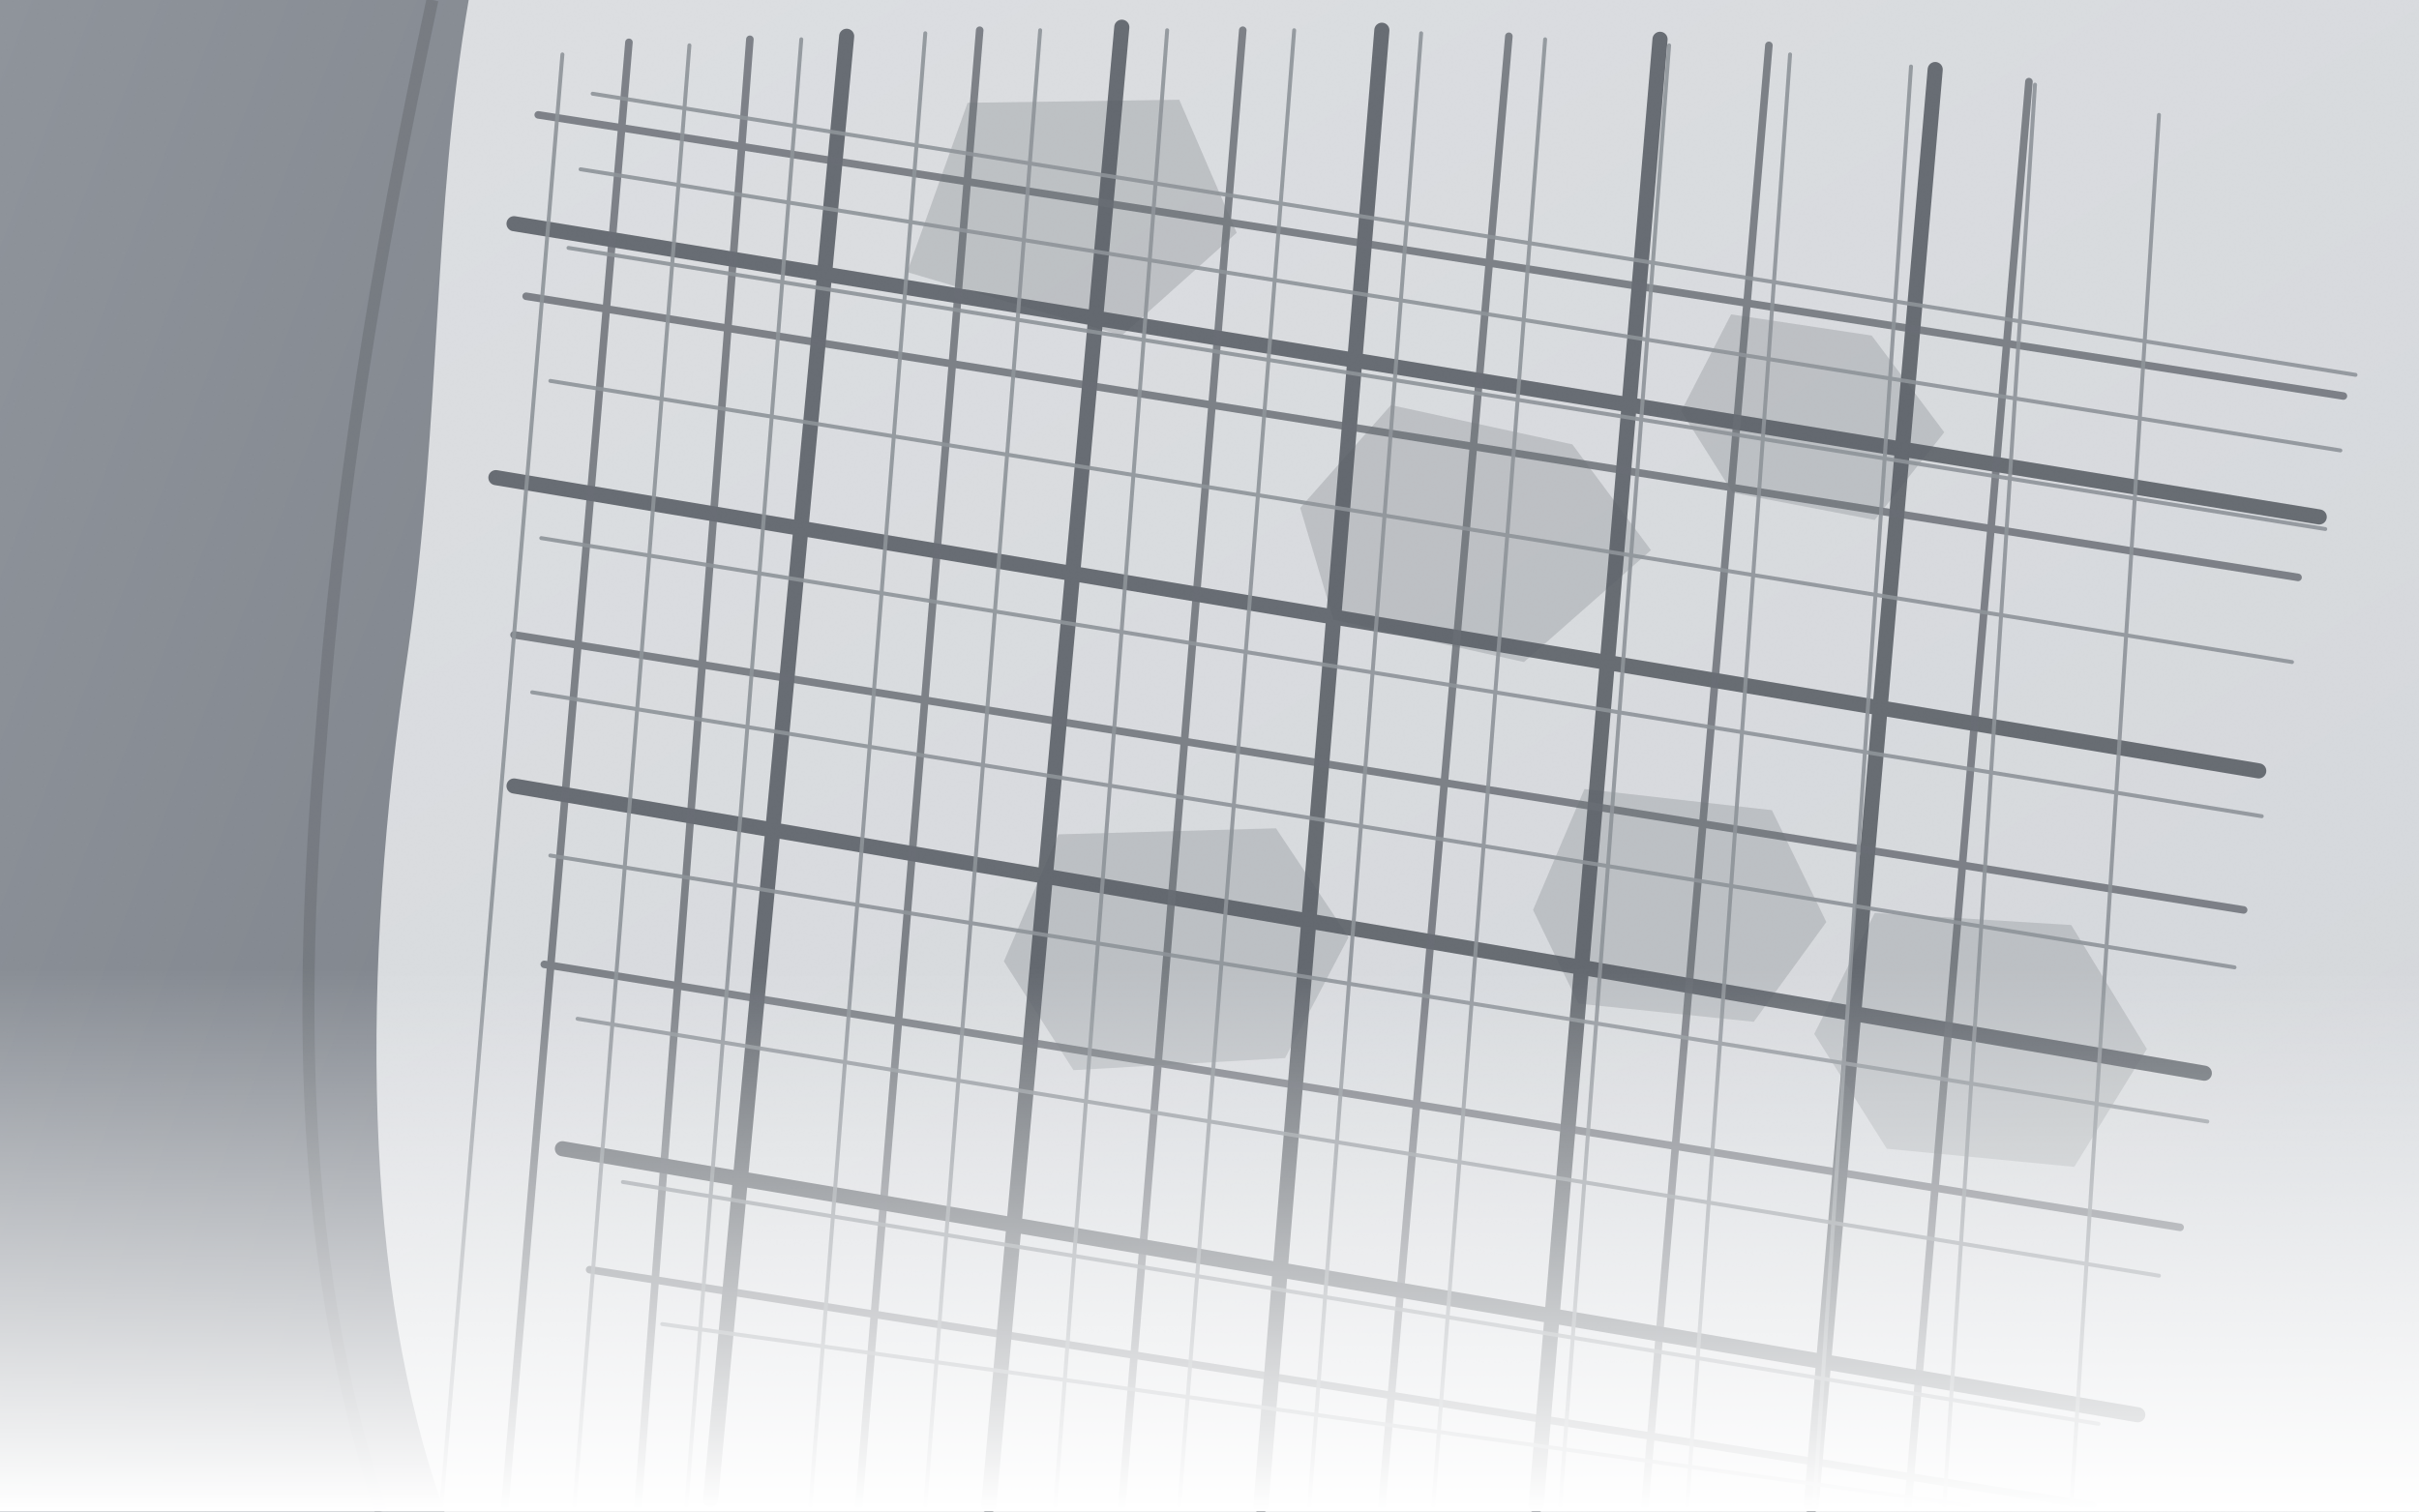
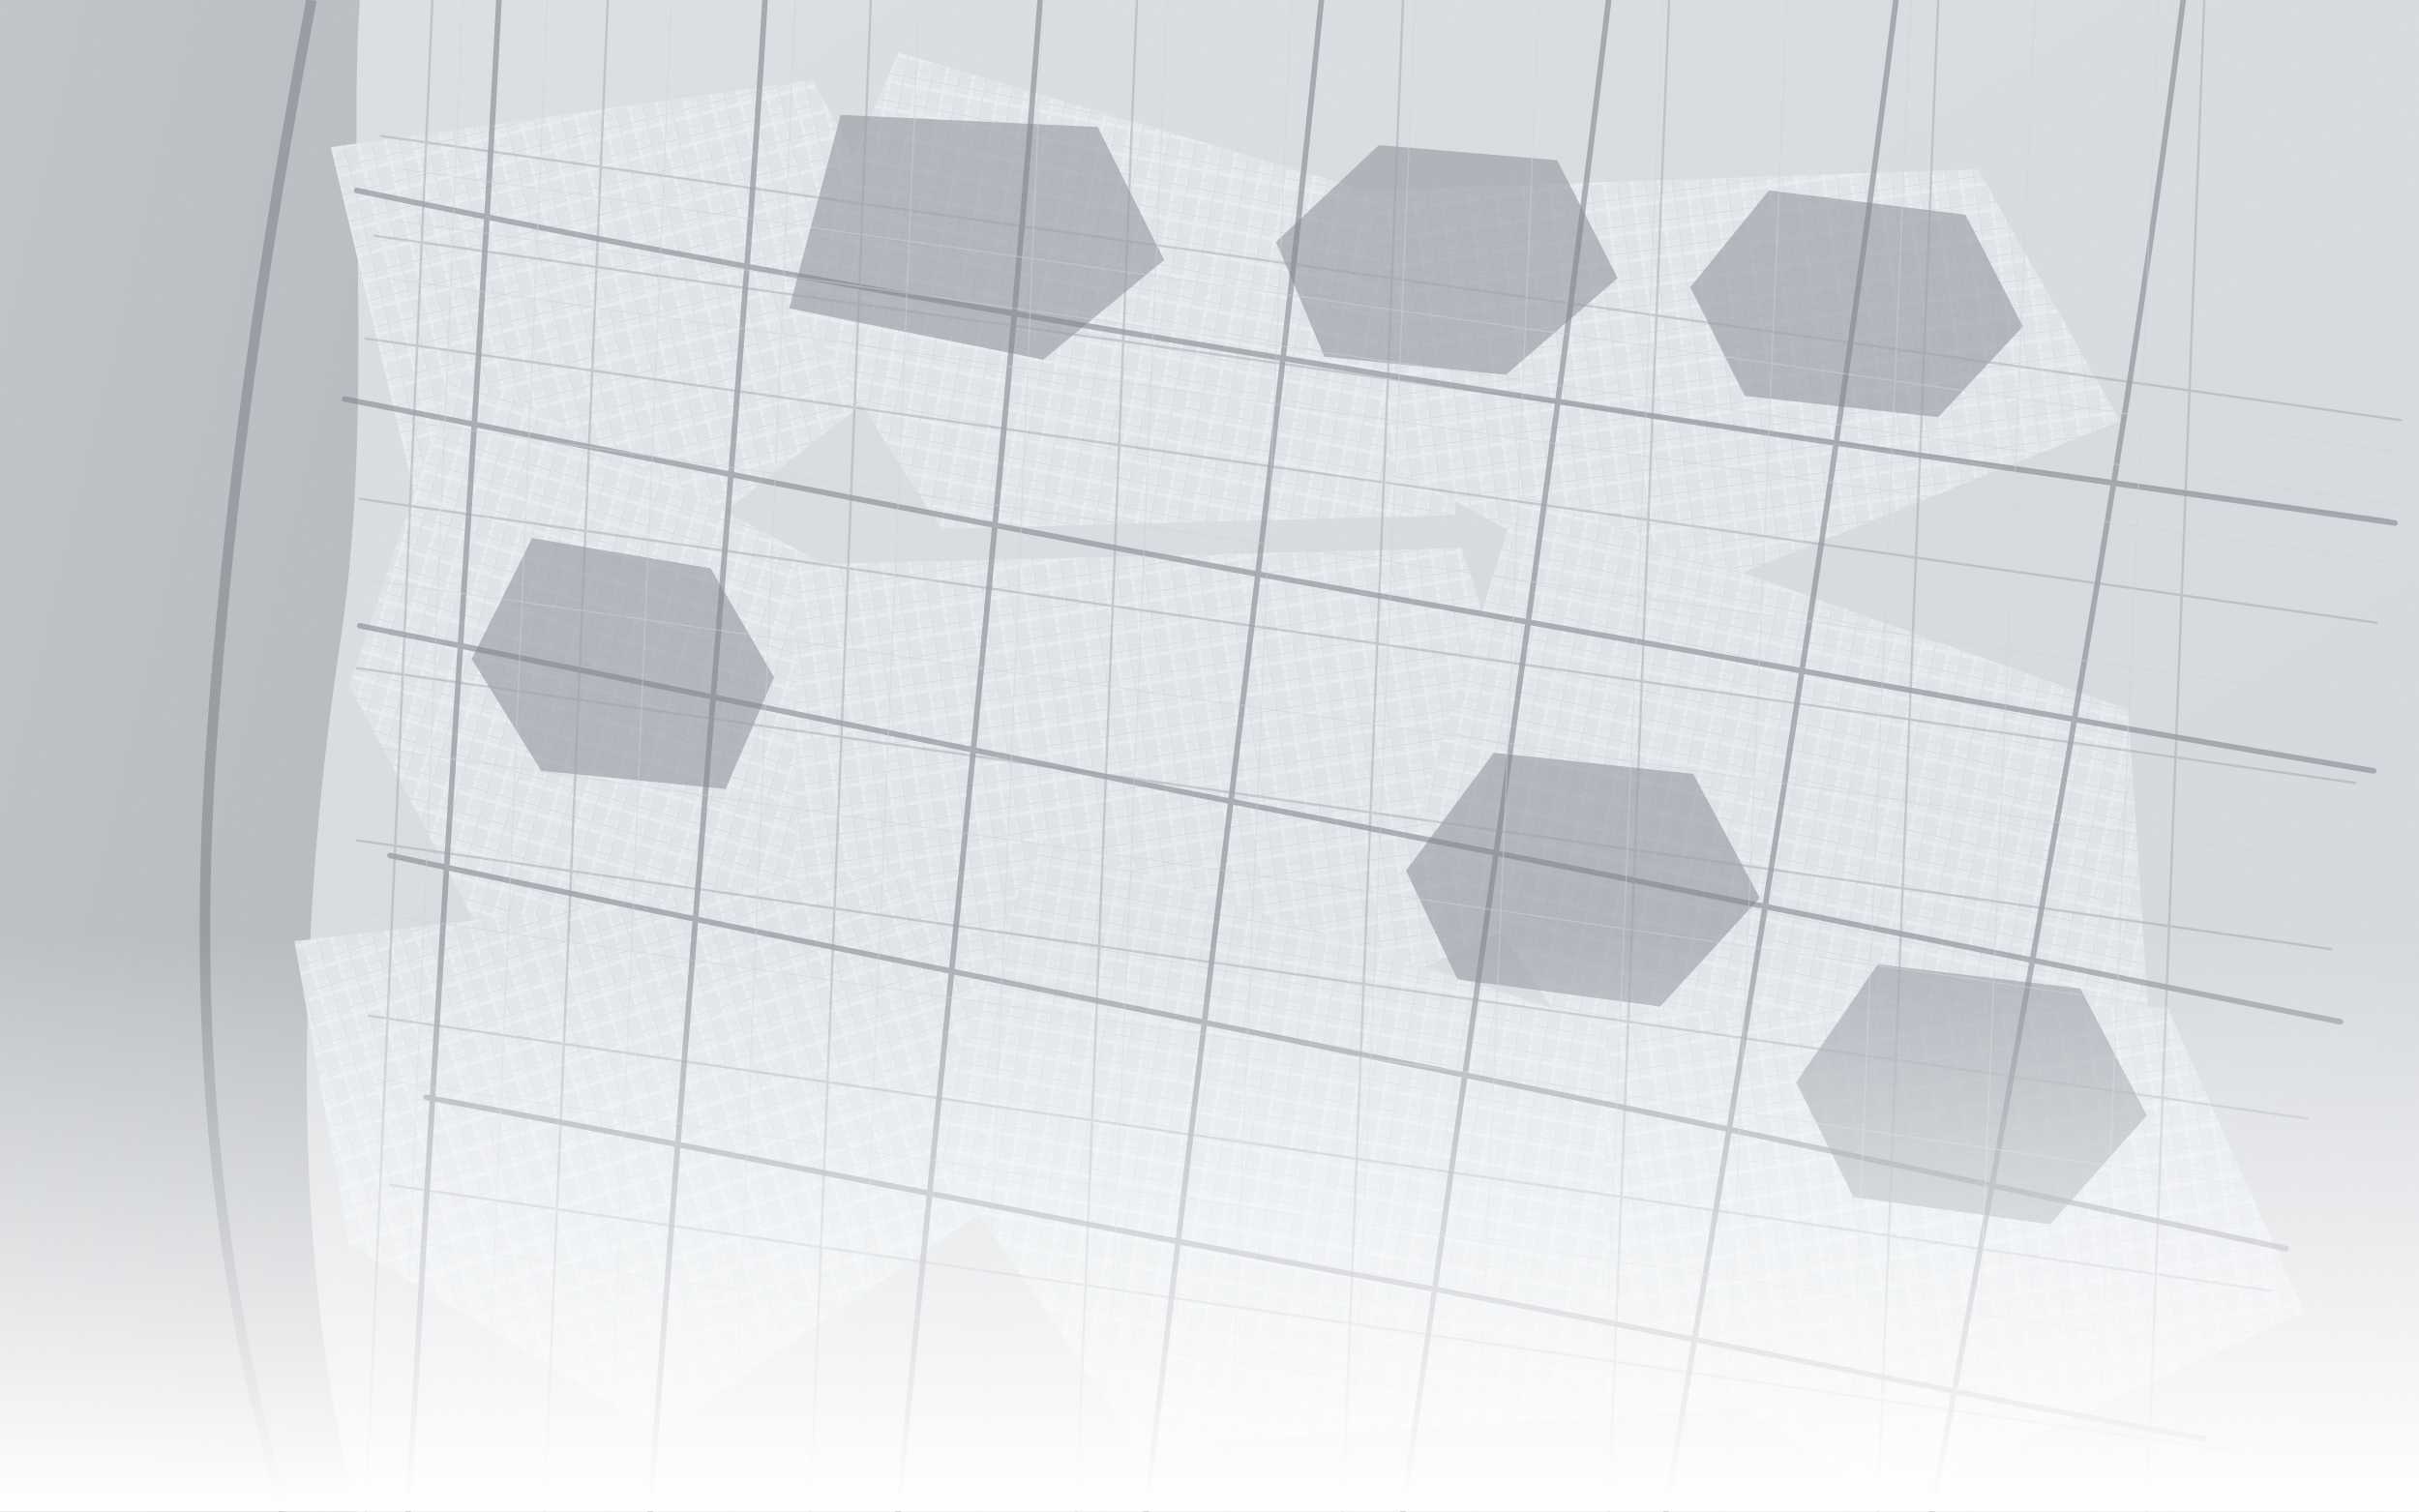
- <svg xmlns="http://www.w3.org/2000/svg" viewBox="0 0 1600 1000" role="img" aria-label="Tel Aviv grayscale map background">
+ <svg xmlns="http://www.w3.org/2000/svg" viewBox="0 0 1600 1000" role="img" aria-label="Tel Aviv grayscale map background zoomed out">
  <defs>
    <linearGradient id="land" x1="0" y1="0" x2="1" y2="1">
-       <stop offset="0%" stop-color="#dddfe2" />
+       <stop offset="0%" stop-color="#dde0e3" />
      <stop offset="100%" stop-color="#d4d7db" />
    </linearGradient>
-     <linearGradient id="sea" x1="0" y1="0" x2="0.8" y2="1">
-       <stop offset="0%" stop-color="#8f949b" />
-       <stop offset="100%" stop-color="#80858d" />
+     <linearGradient id="sea" x1="0" y1="0" x2="1" y2="1">
+       <stop offset="0%" stop-color="#c2c5c9" />
+       <stop offset="100%" stop-color="#b5b9be" />
    </linearGradient>
    <linearGradient id="fadeBottom" x1="0" y1="0" x2="0" y2="1">
      <stop offset="0%" stop-color="#ffffff" stop-opacity="0" />
      <stop offset="100%" stop-color="#ffffff" stop-opacity="1" />
    </linearGradient>
-     <filter id="grain" x="-10%" y="-10%" width="120%" height="120%">
-       <feTurbulence type="fractalNoise" baseFrequency="0.62" numOctaves="2" stitchTiles="stitch" />
+     <pattern id="denseBlocks" width="18" height="18" patternUnits="userSpaceOnUse">
+       <rect width="18" height="18" fill="#eaecef" />
+       <rect x="1" y="1" width="7" height="5" fill="#e2e6ea" />
+       <rect x="9" y="1" width="8" height="5" fill="#dfe4e8" />
+       <rect x="1" y="7" width="6" height="5" fill="#e3e7eb" />
+       <rect x="8" y="7" width="9" height="5" fill="#e0e4e8" />
+       <rect x="1" y="13" width="7" height="4" fill="#e4e8ec" />
+       <rect x="9" y="13" width="8" height="4" fill="#e1e5e9" />
+       <path d="M0 6.5 H18 M0 12.5 H18 M8.5 0 V18" stroke="#d7dbe0" stroke-width="0.6" />
+     </pattern>
+     <clipPath id="n1">
+       <path d="M252 52 L572 86 L620 272 L426 358 L250 286 Z" />
+     </clipPath>
+     <clipPath id="n2">
+       <path d="M560 70 L940 106 L980 300 L648 374 L522 242 Z" />
+     </clipPath>
+     <clipPath id="n3">
+       <path d="M930 92 L1326 134 L1396 312 L1072 392 L914 274 Z" />
+     </clipPath>
+     <clipPath id="n4">
+       <path d="M236 288 L568 360 L620 574 L378 668 L226 510 Z" />
+     </clipPath>
+     <clipPath id="n5">
+       <path d="M556 336 L992 394 L1032 634 L676 734 L520 560 Z" />
+     </clipPath>
+     <clipPath id="n6">
+       <path d="M960 370 L1384 426 L1452 666 L1118 762 L940 590 Z" />
+     </clipPath>
+     <clipPath id="n7">
+       <path d="M246 554 L650 628 L700 836 L382 936 L222 756 Z" />
+     </clipPath>
+     <clipPath id="n8">
+       <path d="M646 596 L1128 666 L1180 884 L780 980 L608 804 Z" />
+     </clipPath>
+     <clipPath id="n9">
+       <path d="M1090 638 L1458 692 L1516 906 L1222 988 L1060 832 Z" />
+     </clipPath>
+     <filter id="paperNoise" x="-10%" y="-10%" width="120%" height="120%">
+       <feTurbulence type="fractalNoise" baseFrequency="0.58" numOctaves="2" stitchTiles="stitch" />
      <feColorMatrix type="saturate" values="0" />
      <feComponentTransfer>
        <feFuncA type="table" tableValues="0 0.05" />
      </feComponentTransfer>
    </filter>
  </defs>
  <rect width="1600" height="1000" fill="url(#land)" />
-   <path d="M0 0 L310 0 C286 140 292 274 270 430 C238 646 240 850 294 1000 L0 1000 Z" fill="url(#sea)" />
-   <path d="M286 0 C248 178 224 328 212 492 C194 704 206 860 252 1000" fill="none" stroke="#6f747b" stroke-width="8" opacity="0.7" />
-   <g fill="#b5b8bc" opacity="0.78">
-     <path d="M640 68 L780 66 L818 154 L742 222 L600 180 Z" />
-     <path d="M920 268 L1040 294 L1092 364 L1008 438 L882 410 L860 336 Z" />
-     <path d="M1145 208 L1238 222 L1286 286 L1240 344 L1146 326 L1112 272 Z" />
-     <path d="M700 552 L844 548 L892 620 L850 700 L710 708 L664 636 Z" />
-     <path d="M1048 522 L1172 536 L1208 610 L1160 676 L1044 664 L1014 602 Z" />
-     <path d="M1240 604 L1370 612 L1420 694 L1372 772 L1248 760 L1200 684 Z" />
+   <path d="M0 0 L238 0 C230 120 248 280 224 432 C196 622 192 834 236 1000 L0 1000 Z" fill="url(#sea)" />
+   <path d="M206 0 C174 170 152 320 140 490 C126 696 146 854 188 1000" fill="none" stroke="#868b92" stroke-width="7" opacity="0.64" />
+   <g fill="url(#denseBlocks)" opacity="0.96">
+     <g clip-path="url(#n1)" transform="rotate(-14 420 210)">
+       <rect x="210" y="-20" width="470" height="480" />
+     </g>
+     <g clip-path="url(#n2)" transform="rotate(11 760 230)">
+       <rect x="470" y="-40" width="620" height="540" />
+     </g>
+     <g clip-path="url(#n3)" transform="rotate(-8 1160 250)">
+       <rect x="860" y="-30" width="620" height="560" />
+     </g>
+     <g clip-path="url(#n4)" transform="rotate(16 430 500)">
+       <rect x="160" y="220" width="560" height="560" />
+     </g>
+     <g clip-path="url(#n5)" transform="rotate(-9 780 540)">
+       <rect x="480" y="250" width="650" height="620" />
+     </g>
+     <g clip-path="url(#n6)" transform="rotate(12 1190 560)">
+       <rect x="870" y="280" width="650" height="620" />
+     </g>
+     <g clip-path="url(#n7)" transform="rotate(-17 450 760)">
+       <rect x="170" y="500" width="620" height="620" />
+     </g>
+     <g clip-path="url(#n8)" transform="rotate(10 900 810)">
+       <rect x="560" y="520" width="720" height="600" />
+     </g>
+     <g clip-path="url(#n9)" transform="rotate(-9 1280 836)">
+       <rect x="990" y="560" width="610" height="520" />
+     </g>
+   </g>
+   <g fill="#9398a0" opacity="0.6">
+     <path d="M556 76 L726 84 L770 172 L690 238 L522 204 Z" />
+     <path d="M912 96 L1030 106 L1070 184 L996 248 L876 236 L844 160 Z" />
+     <path d="M1170 126 L1300 142 L1338 216 L1282 276 L1154 262 L1118 190 Z" />
+     <path d="M352 356 L470 376 L512 448 L480 522 L358 510 L312 436 Z" />
+     <path d="M988 498 L1120 512 L1164 594 L1098 666 L964 648 L930 576 Z" />
+     <path d="M1242 638 L1376 654 L1420 738 L1356 810 L1226 792 L1188 716 Z" />
  </g>
  <g stroke-linecap="round" fill="none">
-     <g stroke="#555a61" stroke-width="10" opacity="0.86">
-       <path d="M340 148 L1534 342" />
-       <path d="M328 316 L1494 510" />
-       <path d="M340 520 L1458 710" />
-       <path d="M372 760 L1414 936" />
-       <path d="M560 24 L470 992" />
-       <path d="M742 18 L654 996" />
-       <path d="M914 20 L834 996" />
-       <path d="M1098 26 L1016 996" />
-       <path d="M1280 46 L1198 996" />
+     <g stroke="#7f858d" stroke-width="3.7" opacity="0.58">
+       <path d="M236 126 C446 170 668 208 916 248 C1158 286 1386 318 1584 346" />
+       <path d="M228 264 C454 308 674 352 900 392 C1140 434 1366 476 1570 510" />
+       <path d="M238 414 C470 460 686 506 906 548 C1132 592 1336 634 1548 676" />
+       <path d="M258 566 C484 614 698 656 912 700 C1126 742 1324 786 1512 826" />
+       <path d="M282 726 C512 768 712 810 922 848 C1118 884 1282 920 1458 952" />
+       <path d="M330 0 C318 236 300 476 270 1000" />
+       <path d="M506 0 C492 236 468 484 430 1000" />
+       <path d="M688 0 C670 240 644 496 594 1000" />
+       <path d="M874 0 C850 244 816 510 758 1000" />
+       <path d="M1064 0 C1034 252 996 522 928 1000" />
+       <path d="M1254 0 C1222 260 1180 532 1102 1000" />
+       <path d="M1444 0 C1410 272 1362 544 1278 1000" />
    </g>
-     <g stroke="#686d74" stroke-width="5" opacity="0.82">
-       <path d="M356 76 L1550 262" />
-       <path d="M348 196 L1520 382" />
-       <path d="M340 420 L1484 602" />
-       <path d="M360 638 L1442 812" />
-       <path d="M390 840 L1384 996" />
-       <path d="M416 28 L334 996" />
-       <path d="M496 26 L422 996" />
-       <path d="M648 20 L568 996" />
-       <path d="M822 20 L742 996" />
-       <path d="M998 24 L914 996" />
-       <path d="M1170 30 L1088 996" />
-       <path d="M1342 54 L1262 996" />
+     <g stroke="#9aa0a8" stroke-width="1.6" opacity="0.42">
+       <path d="M252 90 L1588 278" />
+       <path d="M248 156 L1580 344" />
+       <path d="M242 224 L1572 412" />
+       <path d="M238 330 L1558 518" />
+       <path d="M236 442 L1542 628" />
+       <path d="M236 556 L1526 740" />
+       <path d="M244 672 L1502 854" />
+       <path d="M258 784 L1478 960" />
+       <path d="M286 0 L242 1000" />
+       <path d="M402 0 L360 1000" />
+       <path d="M576 0 L536 1000" />
+       <path d="M752 0 L712 1000" />
+       <path d="M928 0 L888 1000" />
+       <path d="M1104 0 L1064 1000" />
+       <path d="M1282 0 L1242 1000" />
+       <path d="M1458 0 L1420 1000" />
    </g>
-     <g stroke="#8e9399" stroke-width="2.6" opacity="0.9">
-       <path d="M392 62 L1558 248" />
-       <path d="M384 112 L1548 298" />
-       <path d="M376 164 L1538 350" />
-       <path d="M364 252 L1516 438" />
-       <path d="M358 356 L1496 540" />
-       <path d="M352 458 L1478 640" />
-       <path d="M364 566 L1460 742" />
-       <path d="M382 674 L1428 844" />
-       <path d="M412 782 L1388 942" />
-       <path d="M438 876 L1302 996" />
-       <path d="M372 36 L292 996" />
-       <path d="M456 30 L380 996" />
-       <path d="M530 26 L454 996" />
-       <path d="M612 22 L536 996" />
-       <path d="M688 20 L612 996" />
-       <path d="M772 20 L698 996" />
-       <path d="M856 20 L780 996" />
-       <path d="M940 22 L866 996" />
-       <path d="M1022 26 L948 996" />
-       <path d="M1104 30 L1032 996" />
-       <path d="M1184 36 L1116 996" />
-       <path d="M1264 44 L1200 996" />
-       <path d="M1346 56 L1286 996" />
-       <path d="M1428 76 L1370 996" />
+     <g stroke="#cfd4da" stroke-width="0.9" opacity="0.46">
+       <path d="M266 112 L1592 300" />
+       <path d="M262 146 L1588 334" />
+       <path d="M256 184 L1582 372" />
+       <path d="M250 276 L1568 464" />
+       <path d="M246 384 L1554 572" />
+       <path d="M244 494 L1540 682" />
+       <path d="M244 604 L1524 790" />
+       <path d="M250 714 L1500 898" />
+       <path d="M260 820 L1458 996" />
+       <path d="M306 0 L264 1000" />
+       <path d="M362 0 L320 1000" />
+       <path d="M444 0 L402 1000" />
+       <path d="M526 0 L484 1000" />
+       <path d="M608 0 L566 1000" />
+       <path d="M690 0 L648 1000" />
+       <path d="M772 0 L730 1000" />
+       <path d="M854 0 L812 1000" />
+       <path d="M936 0 L894 1000" />
+       <path d="M1018 0 L976 1000" />
+       <path d="M1100 0 L1058 1000" />
+       <path d="M1182 0 L1140 1000" />
+       <path d="M1264 0 L1222 1000" />
+       <path d="M1346 0 L1304 1000" />
+       <path d="M1428 0 L1386 1000" />
    </g>
  </g>
-   <rect width="1600" height="1000" fill="#ffffff" filter="url(#grain)" opacity="0.2" />
-   <rect x="0" y="640" width="1600" height="360" fill="url(#fadeBottom)" />
+   <rect width="1600" height="1000" fill="#ffffff" filter="url(#paperNoise)" opacity="0.16" />
+   <rect x="0" y="620" width="1600" height="380" fill="url(#fadeBottom)" />
</svg>
